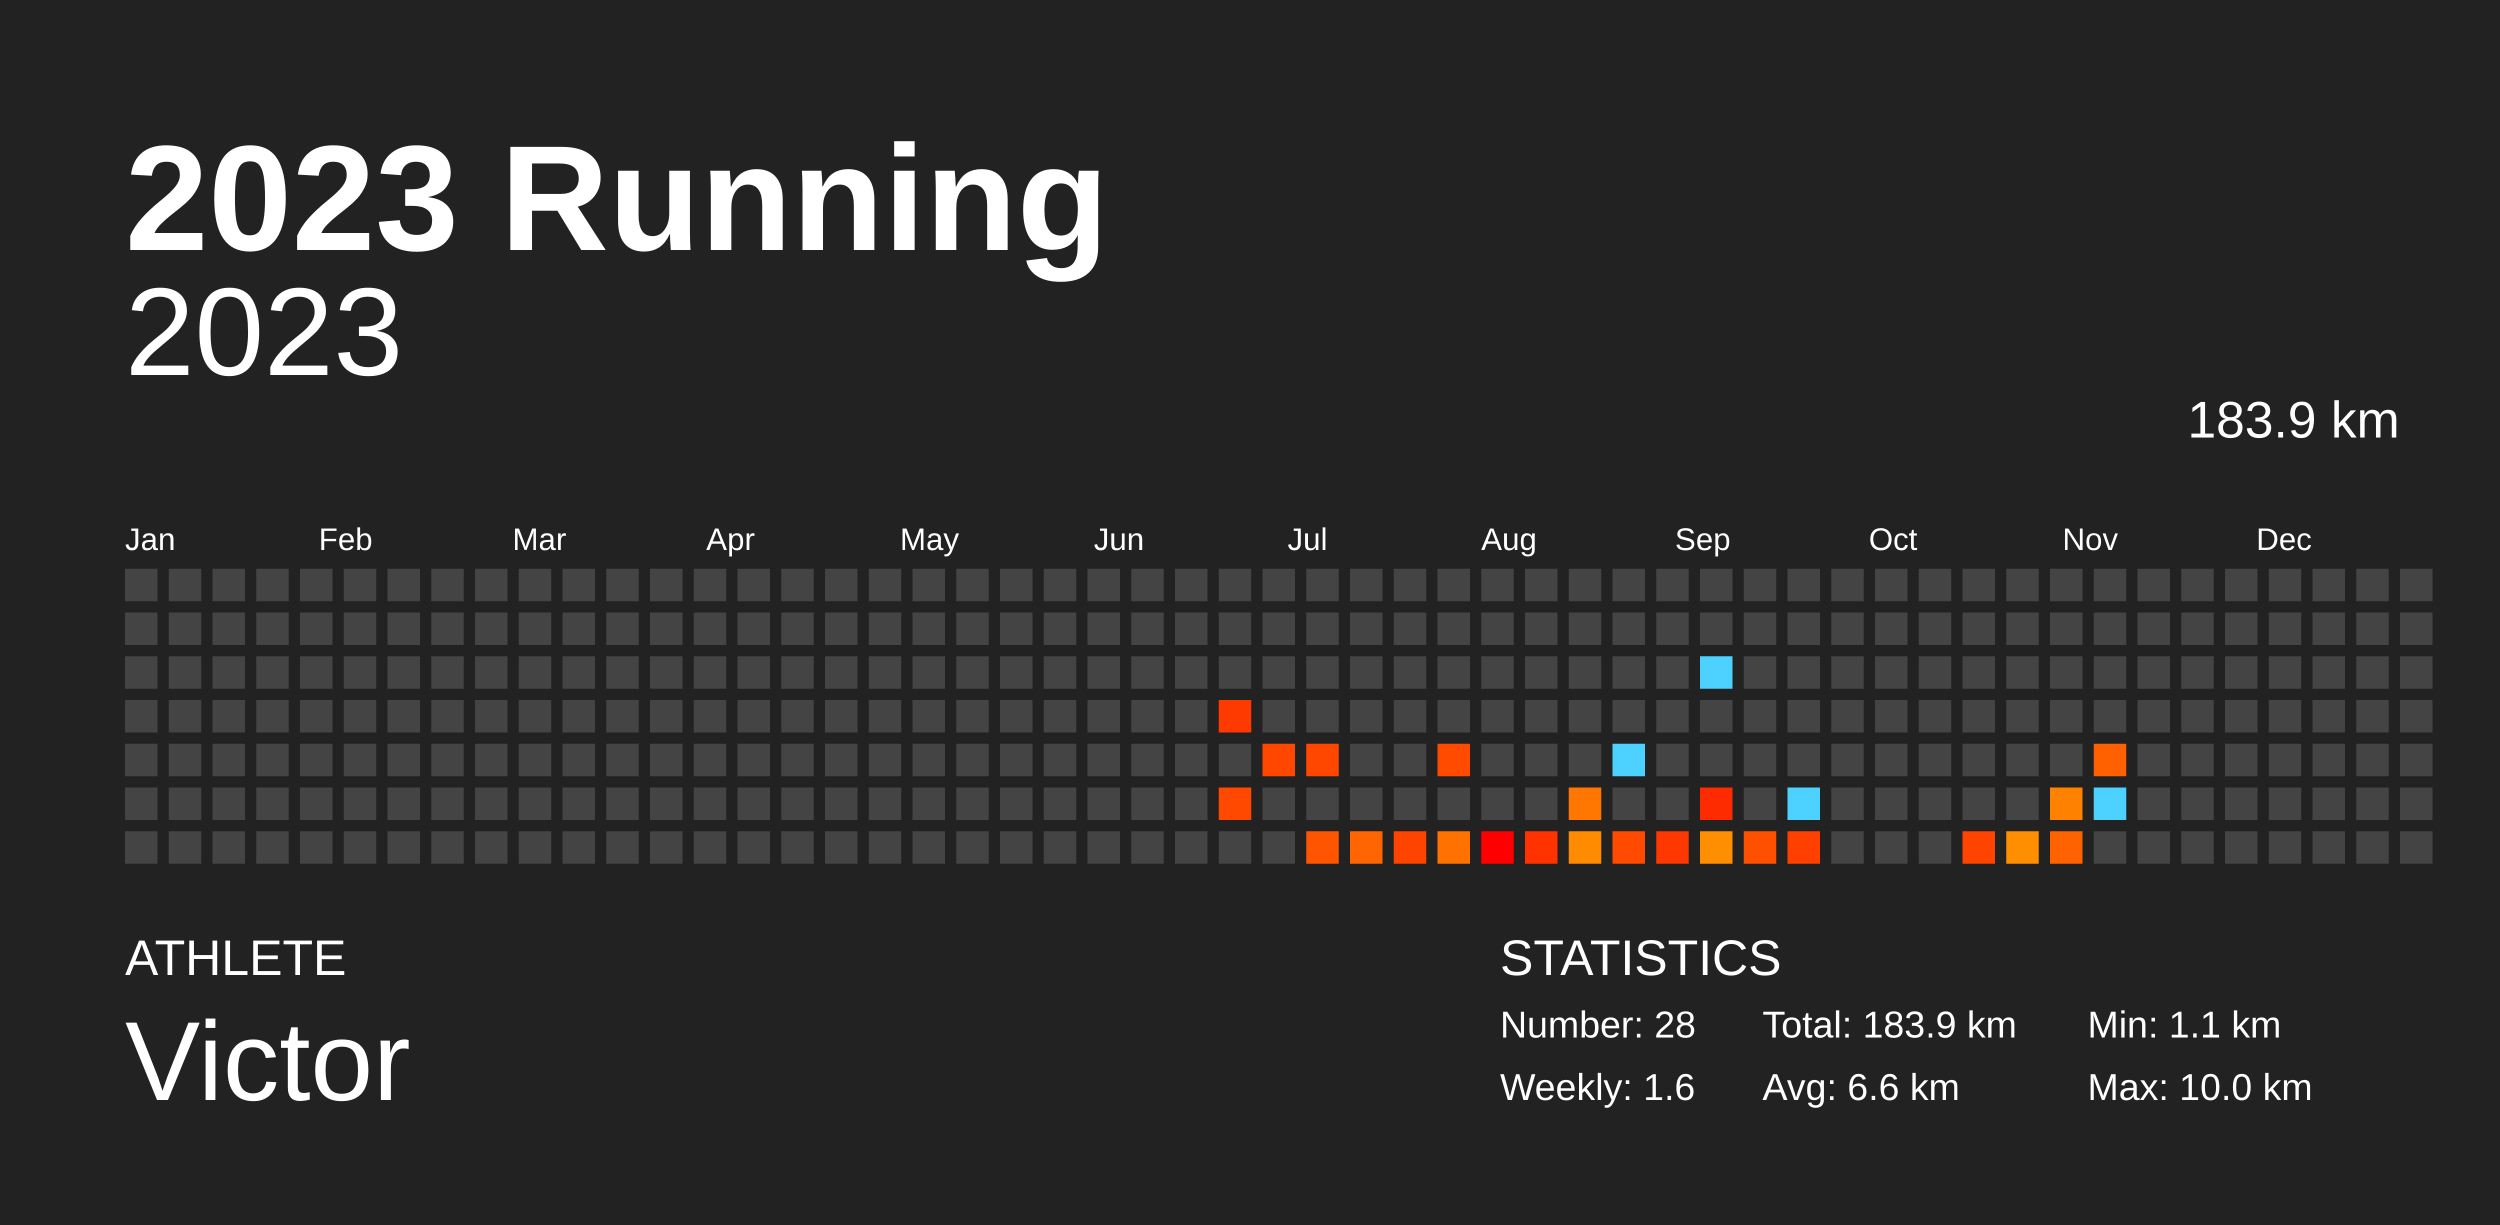
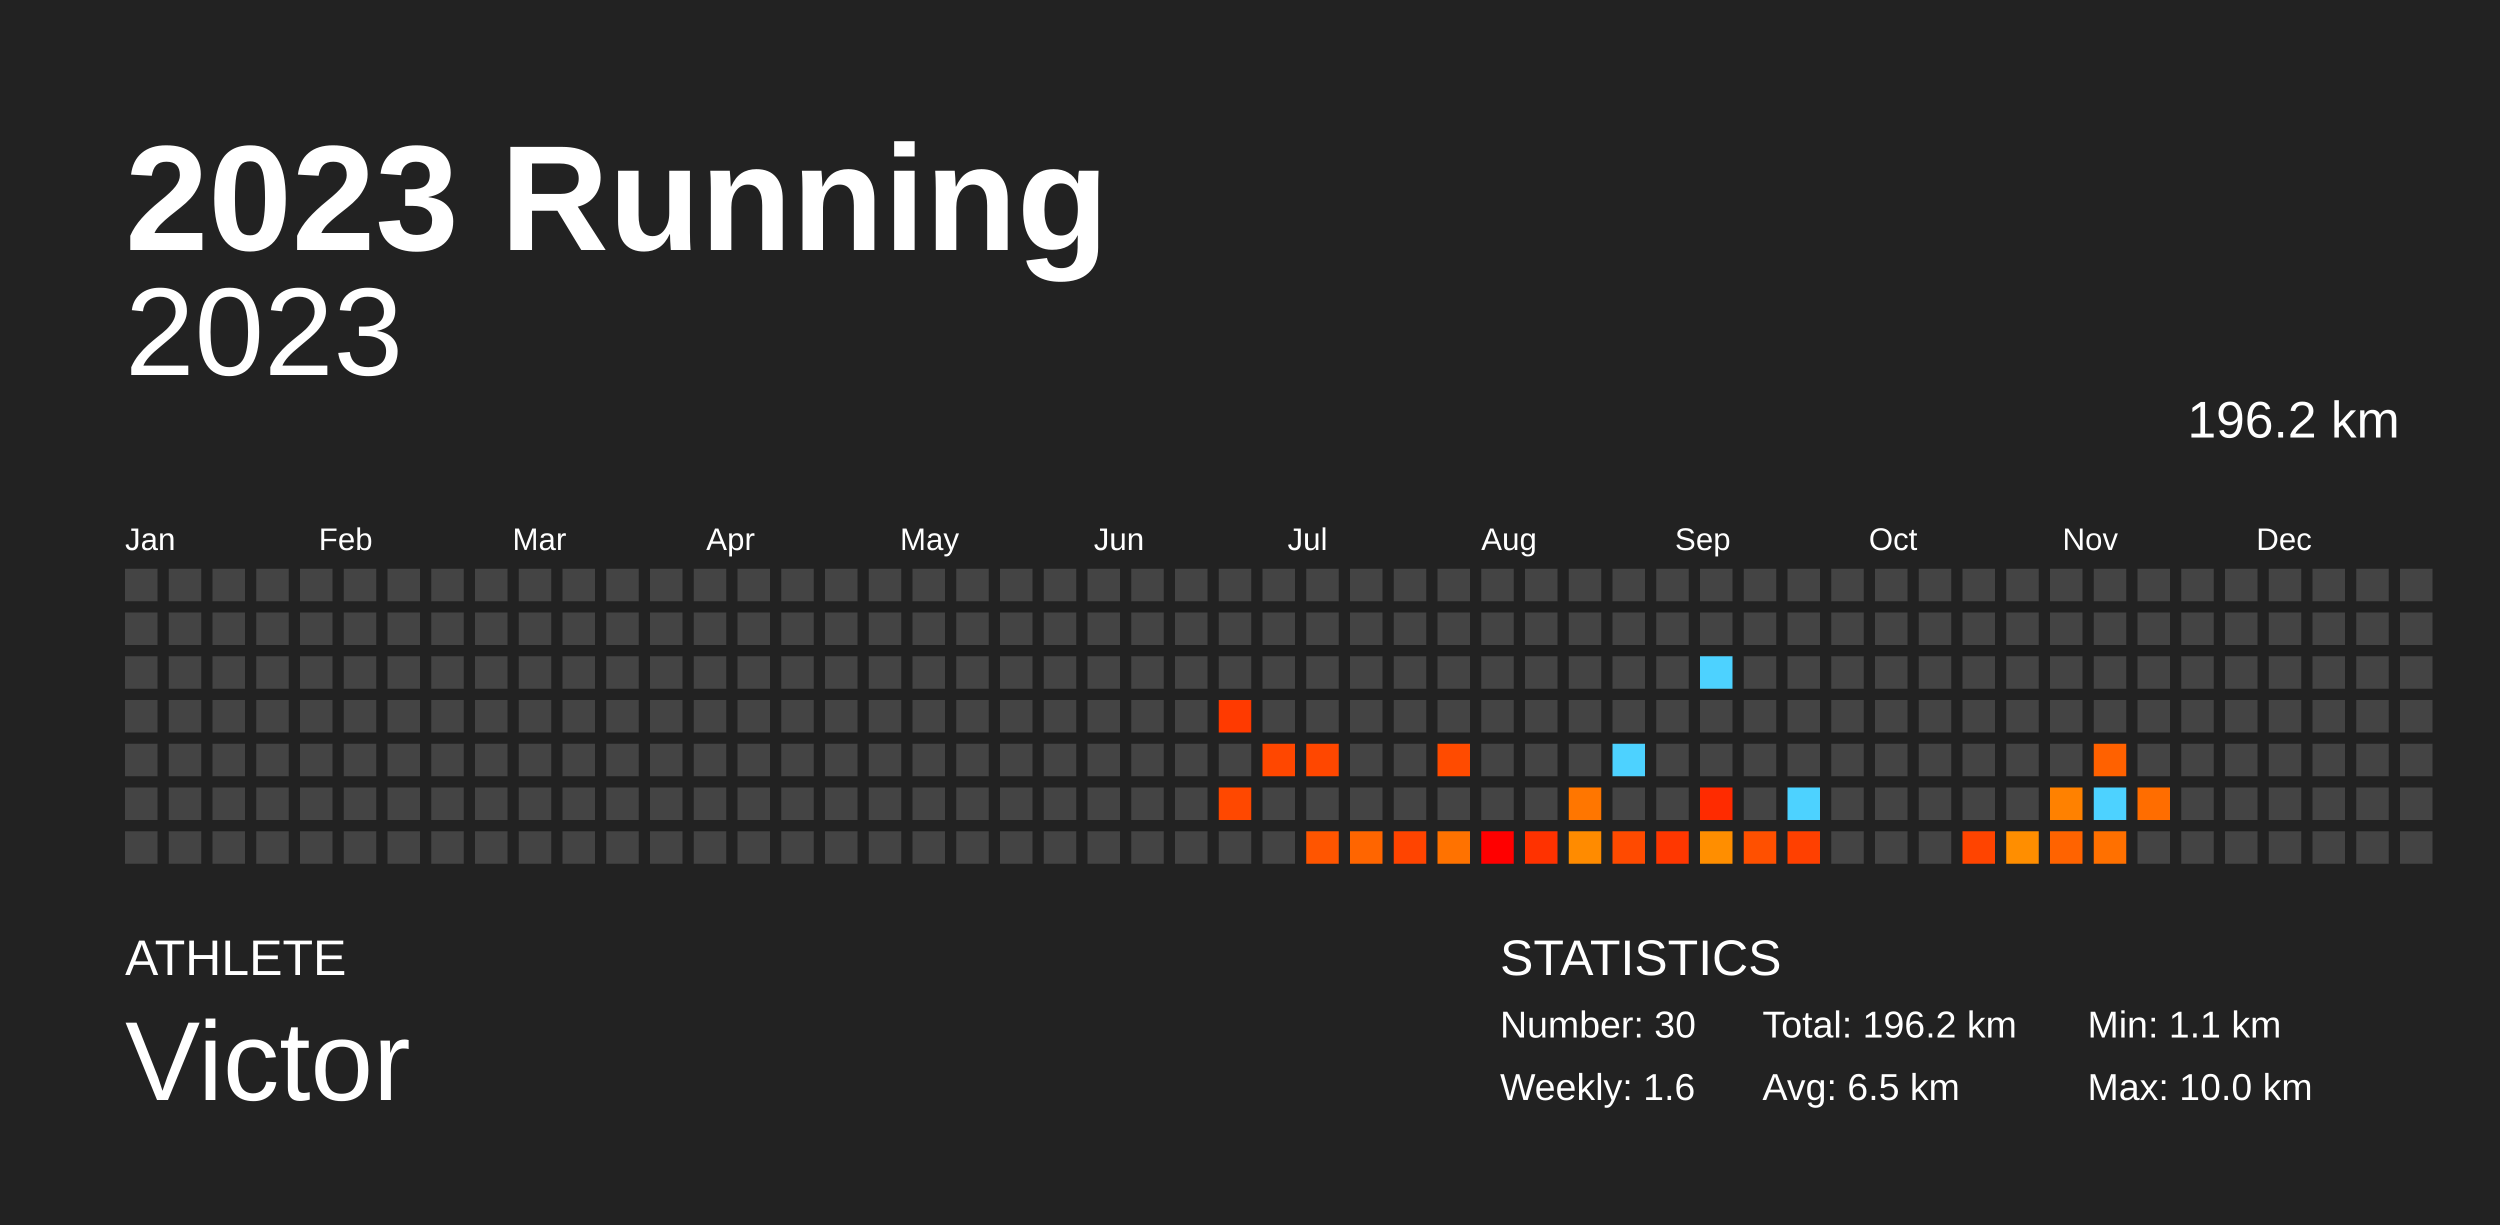
<svg xmlns="http://www.w3.org/2000/svg" baseProfile="full" height="98mm" version="1.1" viewBox="0,0,200,98" width="200mm">
  <defs />
  <rect fill="#222222" height="98" width="200" x="0" y="0" />
  <text fill="#FFFFFF" style="font-size:12px; font-family:Arial; font-weight:bold;" x="10" y="20">2023 Running</text>
  <text fill="#FFFFFF" style="font-size:4px; font-family:Arial" x="10" y="78">ATHLETE</text>
  <text fill="#FFFFFF" style="font-size:9px; font-family:Arial" x="10" y="88">Victor</text>
  <text fill="#FFFFFF" style="font-size:4px; font-family:Arial" x="120" y="78">STATISTICS</text>
-   <text fill="#FFFFFF" style="font-size:3px; font-family:Arial" x="120" y="83">Number: 28</text>
+   <text fill="#FFFFFF" style="font-size:3px; font-family:Arial" x="120" y="83">Number: 30</text>
  <text fill="#FFFFFF" style="font-size:3px; font-family:Arial" x="120" y="88">Weekly: 1.6</text>
-   <text fill="#FFFFFF" style="font-size:3px; font-family:Arial" x="141" y="83">Total: 183.9 km</text>
-   <text fill="#FFFFFF" style="font-size:3px; font-family:Arial" x="141" y="88">Avg: 6.6 km</text>
+   <text fill="#FFFFFF" style="font-size:3px; font-family:Arial" x="141" y="83">Total: 196.2 km</text>
+   <text fill="#FFFFFF" style="font-size:3px; font-family:Arial" x="141" y="88">Avg: 6.5 km</text>
  <text fill="#FFFFFF" style="font-size:3px; font-family:Arial" x="167" y="83">Min: 1.1 km</text>
  <text fill="#FFFFFF" style="font-size:3px; font-family:Arial" x="167" y="88">Max: 10.0 km</text>
  <text alignment-baseline="hanging" fill="#FFFFFF" style="font-size:10.0px; font-family:Arial;" x="10" y="30">2023</text>
-   <text alignment-baseline="hanging" fill="#FFFFFF" style="font-size:4.125px; font-family:Arial;" x="175" y="35">183.9 km</text>
+   <text alignment-baseline="hanging" fill="#FFFFFF" style="font-size:4.125px; font-family:Arial;" x="175" y="35">196.2 km</text>
  <text fill="#FFFFFF" style="font-size:2.5px; font-family:Arial" x="10.0" y="44">Jan</text>
  <text fill="#FFFFFF" style="font-size:2.5px; font-family:Arial" x="25.5" y="44">Feb</text>
  <text fill="#FFFFFF" style="font-size:2.5px; font-family:Arial" x="41.0" y="44">Mar</text>
  <text fill="#FFFFFF" style="font-size:2.5px; font-family:Arial" x="56.5" y="44">Apr</text>
  <text fill="#FFFFFF" style="font-size:2.5px; font-family:Arial" x="72.0" y="44">May</text>
  <text fill="#FFFFFF" style="font-size:2.5px; font-family:Arial" x="87.5" y="44">Jun</text>
  <text fill="#FFFFFF" style="font-size:2.5px; font-family:Arial" x="103.0" y="44">Jul</text>
  <text fill="#FFFFFF" style="font-size:2.5px; font-family:Arial" x="118.5" y="44">Aug</text>
  <text fill="#FFFFFF" style="font-size:2.5px; font-family:Arial" x="134.0" y="44">Sep</text>
  <text fill="#FFFFFF" style="font-size:2.5px; font-family:Arial" x="149.5" y="44">Oct</text>
  <text fill="#FFFFFF" style="font-size:2.5px; font-family:Arial" x="165.0" y="44">Nov</text>
  <text fill="#FFFFFF" style="font-size:2.5px; font-family:Arial" x="180.5" y="44">Dec</text>
  <rect fill="#444444" height="2.6" width="2.6" x="10.0" y="45.5" />
  <rect fill="#444444" height="2.6" width="2.6" x="10.0" y="49.0" />
  <rect fill="#444444" height="2.6" width="2.6" x="10.0" y="52.5" />
  <rect fill="#444444" height="2.6" width="2.6" x="10.0" y="56.0" />
  <rect fill="#444444" height="2.6" width="2.6" x="10.0" y="59.5" />
  <rect fill="#444444" height="2.6" width="2.6" x="10.0" y="63.0" />
  <rect fill="#444444" height="2.6" width="2.6" x="10.0" y="66.5" />
  <rect fill="#444444" height="2.6" width="2.6" x="13.5" y="45.5" />
  <rect fill="#444444" height="2.6" width="2.6" x="13.5" y="49.0" />
  <rect fill="#444444" height="2.6" width="2.6" x="13.5" y="52.5" />
  <rect fill="#444444" height="2.6" width="2.6" x="13.5" y="56.0" />
  <rect fill="#444444" height="2.6" width="2.6" x="13.5" y="59.5" />
  <rect fill="#444444" height="2.6" width="2.6" x="13.5" y="63.0" />
  <rect fill="#444444" height="2.6" width="2.6" x="13.5" y="66.5" />
  <rect fill="#444444" height="2.6" width="2.6" x="17.0" y="45.5" />
  <rect fill="#444444" height="2.6" width="2.6" x="17.0" y="49.0" />
  <rect fill="#444444" height="2.6" width="2.6" x="17.0" y="52.5" />
  <rect fill="#444444" height="2.6" width="2.6" x="17.0" y="56.0" />
  <rect fill="#444444" height="2.6" width="2.6" x="17.0" y="59.5" />
  <rect fill="#444444" height="2.6" width="2.6" x="17.0" y="63.0" />
  <rect fill="#444444" height="2.6" width="2.6" x="17.0" y="66.5" />
  <rect fill="#444444" height="2.6" width="2.6" x="20.5" y="45.5" />
  <rect fill="#444444" height="2.6" width="2.6" x="20.5" y="49.0" />
  <rect fill="#444444" height="2.6" width="2.6" x="20.5" y="52.5" />
  <rect fill="#444444" height="2.6" width="2.6" x="20.5" y="56.0" />
  <rect fill="#444444" height="2.6" width="2.6" x="20.5" y="59.5" />
  <rect fill="#444444" height="2.6" width="2.6" x="20.5" y="63.0" />
  <rect fill="#444444" height="2.6" width="2.6" x="20.5" y="66.5" />
  <rect fill="#444444" height="2.6" width="2.6" x="24.0" y="45.5" />
  <rect fill="#444444" height="2.6" width="2.6" x="24.0" y="49.0" />
  <rect fill="#444444" height="2.6" width="2.6" x="24.0" y="52.5" />
  <rect fill="#444444" height="2.6" width="2.6" x="24.0" y="56.0" />
  <rect fill="#444444" height="2.6" width="2.6" x="24.0" y="59.5" />
  <rect fill="#444444" height="2.6" width="2.6" x="24.0" y="63.0" />
  <rect fill="#444444" height="2.6" width="2.6" x="24.0" y="66.5" />
  <rect fill="#444444" height="2.6" width="2.6" x="27.5" y="45.5" />
  <rect fill="#444444" height="2.6" width="2.6" x="27.5" y="49.0" />
  <rect fill="#444444" height="2.6" width="2.6" x="27.5" y="52.5" />
  <rect fill="#444444" height="2.6" width="2.6" x="27.5" y="56.0" />
  <rect fill="#444444" height="2.6" width="2.6" x="27.5" y="59.5" />
  <rect fill="#444444" height="2.6" width="2.6" x="27.5" y="63.0" />
  <rect fill="#444444" height="2.6" width="2.6" x="27.5" y="66.5" />
  <rect fill="#444444" height="2.6" width="2.6" x="31.0" y="45.5" />
  <rect fill="#444444" height="2.6" width="2.6" x="31.0" y="49.0" />
  <rect fill="#444444" height="2.6" width="2.6" x="31.0" y="52.5" />
  <rect fill="#444444" height="2.6" width="2.6" x="31.0" y="56.0" />
  <rect fill="#444444" height="2.6" width="2.6" x="31.0" y="59.5" />
  <rect fill="#444444" height="2.6" width="2.6" x="31.0" y="63.0" />
  <rect fill="#444444" height="2.6" width="2.6" x="31.0" y="66.5" />
  <rect fill="#444444" height="2.6" width="2.6" x="34.5" y="45.5" />
  <rect fill="#444444" height="2.6" width="2.6" x="34.5" y="49.0" />
  <rect fill="#444444" height="2.6" width="2.6" x="34.5" y="52.5" />
  <rect fill="#444444" height="2.6" width="2.6" x="34.5" y="56.0" />
  <rect fill="#444444" height="2.6" width="2.6" x="34.5" y="59.5" />
  <rect fill="#444444" height="2.6" width="2.6" x="34.5" y="63.0" />
  <rect fill="#444444" height="2.6" width="2.6" x="34.5" y="66.5" />
  <rect fill="#444444" height="2.6" width="2.6" x="38.0" y="45.5" />
  <rect fill="#444444" height="2.6" width="2.6" x="38.0" y="49.0" />
  <rect fill="#444444" height="2.6" width="2.6" x="38.0" y="52.5" />
  <rect fill="#444444" height="2.6" width="2.6" x="38.0" y="56.0" />
  <rect fill="#444444" height="2.6" width="2.6" x="38.0" y="59.5" />
  <rect fill="#444444" height="2.6" width="2.6" x="38.0" y="63.0" />
  <rect fill="#444444" height="2.6" width="2.6" x="38.0" y="66.5" />
  <rect fill="#444444" height="2.6" width="2.6" x="41.5" y="45.5" />
  <rect fill="#444444" height="2.6" width="2.6" x="41.5" y="49.0" />
  <rect fill="#444444" height="2.6" width="2.6" x="41.5" y="52.5" />
  <rect fill="#444444" height="2.6" width="2.6" x="41.5" y="56.0" />
  <rect fill="#444444" height="2.6" width="2.6" x="41.5" y="59.5" />
  <rect fill="#444444" height="2.6" width="2.6" x="41.5" y="63.0" />
  <rect fill="#444444" height="2.6" width="2.6" x="41.5" y="66.5" />
  <rect fill="#444444" height="2.6" width="2.6" x="45.0" y="45.5" />
  <rect fill="#444444" height="2.6" width="2.6" x="45.0" y="49.0" />
  <rect fill="#444444" height="2.6" width="2.6" x="45.0" y="52.5" />
  <rect fill="#444444" height="2.6" width="2.6" x="45.0" y="56.0" />
  <rect fill="#444444" height="2.6" width="2.6" x="45.0" y="59.5" />
  <rect fill="#444444" height="2.6" width="2.6" x="45.0" y="63.0" />
  <rect fill="#444444" height="2.6" width="2.6" x="45.0" y="66.5" />
  <rect fill="#444444" height="2.6" width="2.6" x="48.5" y="45.5" />
  <rect fill="#444444" height="2.6" width="2.6" x="48.5" y="49.0" />
  <rect fill="#444444" height="2.6" width="2.6" x="48.5" y="52.5" />
  <rect fill="#444444" height="2.6" width="2.6" x="48.5" y="56.0" />
  <rect fill="#444444" height="2.6" width="2.6" x="48.5" y="59.5" />
  <rect fill="#444444" height="2.6" width="2.6" x="48.5" y="63.0" />
  <rect fill="#444444" height="2.6" width="2.6" x="48.5" y="66.5" />
  <rect fill="#444444" height="2.6" width="2.6" x="52.0" y="45.5" />
  <rect fill="#444444" height="2.6" width="2.6" x="52.0" y="49.0" />
  <rect fill="#444444" height="2.6" width="2.6" x="52.0" y="52.5" />
  <rect fill="#444444" height="2.6" width="2.6" x="52.0" y="56.0" />
  <rect fill="#444444" height="2.6" width="2.6" x="52.0" y="59.5" />
  <rect fill="#444444" height="2.6" width="2.6" x="52.0" y="63.0" />
  <rect fill="#444444" height="2.6" width="2.6" x="52.0" y="66.5" />
  <rect fill="#444444" height="2.6" width="2.6" x="55.5" y="45.5" />
  <rect fill="#444444" height="2.6" width="2.6" x="55.5" y="49.0" />
  <rect fill="#444444" height="2.6" width="2.6" x="55.5" y="52.5" />
  <rect fill="#444444" height="2.6" width="2.6" x="55.5" y="56.0" />
  <rect fill="#444444" height="2.6" width="2.6" x="55.5" y="59.5" />
  <rect fill="#444444" height="2.6" width="2.6" x="55.5" y="63.0" />
  <rect fill="#444444" height="2.6" width="2.6" x="55.5" y="66.5" />
  <rect fill="#444444" height="2.6" width="2.6" x="59.0" y="45.5" />
  <rect fill="#444444" height="2.6" width="2.6" x="59.0" y="49.0" />
  <rect fill="#444444" height="2.6" width="2.6" x="59.0" y="52.5" />
  <rect fill="#444444" height="2.6" width="2.6" x="59.0" y="56.0" />
  <rect fill="#444444" height="2.6" width="2.6" x="59.0" y="59.5" />
  <rect fill="#444444" height="2.6" width="2.6" x="59.0" y="63.0" />
  <rect fill="#444444" height="2.6" width="2.6" x="59.0" y="66.5" />
  <rect fill="#444444" height="2.6" width="2.6" x="62.5" y="45.5" />
  <rect fill="#444444" height="2.6" width="2.6" x="62.5" y="49.0" />
  <rect fill="#444444" height="2.6" width="2.6" x="62.5" y="52.5" />
  <rect fill="#444444" height="2.6" width="2.6" x="62.5" y="56.0" />
  <rect fill="#444444" height="2.6" width="2.6" x="62.5" y="59.5" />
  <rect fill="#444444" height="2.6" width="2.6" x="62.5" y="63.0" />
  <rect fill="#444444" height="2.6" width="2.6" x="62.5" y="66.5" />
  <rect fill="#444444" height="2.6" width="2.6" x="66.0" y="45.5" />
  <rect fill="#444444" height="2.6" width="2.6" x="66.0" y="49.0" />
  <rect fill="#444444" height="2.6" width="2.6" x="66.0" y="52.5" />
  <rect fill="#444444" height="2.6" width="2.6" x="66.0" y="56.0" />
  <rect fill="#444444" height="2.6" width="2.6" x="66.0" y="59.5" />
  <rect fill="#444444" height="2.6" width="2.6" x="66.0" y="63.0" />
  <rect fill="#444444" height="2.6" width="2.6" x="66.0" y="66.5" />
  <rect fill="#444444" height="2.6" width="2.6" x="69.5" y="45.5" />
  <rect fill="#444444" height="2.6" width="2.6" x="69.5" y="49.0" />
  <rect fill="#444444" height="2.6" width="2.6" x="69.5" y="52.5" />
  <rect fill="#444444" height="2.6" width="2.6" x="69.5" y="56.0" />
  <rect fill="#444444" height="2.6" width="2.6" x="69.5" y="59.5" />
  <rect fill="#444444" height="2.6" width="2.6" x="69.5" y="63.0" />
  <rect fill="#444444" height="2.6" width="2.6" x="69.5" y="66.5" />
  <rect fill="#444444" height="2.6" width="2.6" x="73.0" y="45.5" />
  <rect fill="#444444" height="2.6" width="2.6" x="73.0" y="49.0" />
  <rect fill="#444444" height="2.6" width="2.6" x="73.0" y="52.5" />
  <rect fill="#444444" height="2.6" width="2.6" x="73.0" y="56.0" />
  <rect fill="#444444" height="2.6" width="2.6" x="73.0" y="59.5" />
  <rect fill="#444444" height="2.6" width="2.6" x="73.0" y="63.0" />
  <rect fill="#444444" height="2.6" width="2.6" x="73.0" y="66.5" />
  <rect fill="#444444" height="2.6" width="2.6" x="76.5" y="45.5" />
  <rect fill="#444444" height="2.6" width="2.6" x="76.5" y="49.0" />
  <rect fill="#444444" height="2.6" width="2.6" x="76.5" y="52.5" />
  <rect fill="#444444" height="2.6" width="2.6" x="76.5" y="56.0" />
  <rect fill="#444444" height="2.6" width="2.6" x="76.5" y="59.5" />
  <rect fill="#444444" height="2.6" width="2.6" x="76.5" y="63.0" />
  <rect fill="#444444" height="2.6" width="2.6" x="76.5" y="66.5" />
  <rect fill="#444444" height="2.6" width="2.6" x="80.0" y="45.5" />
  <rect fill="#444444" height="2.6" width="2.6" x="80.0" y="49.0" />
  <rect fill="#444444" height="2.6" width="2.6" x="80.0" y="52.5" />
  <rect fill="#444444" height="2.6" width="2.6" x="80.0" y="56.0" />
  <rect fill="#444444" height="2.6" width="2.6" x="80.0" y="59.5" />
  <rect fill="#444444" height="2.6" width="2.6" x="80.0" y="63.0" />
  <rect fill="#444444" height="2.6" width="2.6" x="80.0" y="66.5" />
  <rect fill="#444444" height="2.6" width="2.6" x="83.5" y="45.5" />
  <rect fill="#444444" height="2.6" width="2.6" x="83.5" y="49.0" />
  <rect fill="#444444" height="2.6" width="2.6" x="83.5" y="52.5" />
  <rect fill="#444444" height="2.6" width="2.6" x="83.5" y="56.0" />
  <rect fill="#444444" height="2.6" width="2.6" x="83.5" y="59.5" />
  <rect fill="#444444" height="2.6" width="2.6" x="83.5" y="63.0" />
  <rect fill="#444444" height="2.6" width="2.6" x="83.5" y="66.5" />
  <rect fill="#444444" height="2.6" width="2.6" x="87.0" y="45.5" />
  <rect fill="#444444" height="2.6" width="2.6" x="87.0" y="49.0" />
  <rect fill="#444444" height="2.6" width="2.6" x="87.0" y="52.5" />
  <rect fill="#444444" height="2.6" width="2.6" x="87.0" y="56.0" />
  <rect fill="#444444" height="2.6" width="2.6" x="87.0" y="59.5" />
  <rect fill="#444444" height="2.6" width="2.6" x="87.0" y="63.0" />
  <rect fill="#444444" height="2.6" width="2.6" x="87.0" y="66.5" />
  <rect fill="#444444" height="2.6" width="2.6" x="90.5" y="45.5" />
  <rect fill="#444444" height="2.6" width="2.6" x="90.5" y="49.0" />
  <rect fill="#444444" height="2.6" width="2.6" x="90.5" y="52.5" />
  <rect fill="#444444" height="2.6" width="2.6" x="90.5" y="56.0" />
  <rect fill="#444444" height="2.6" width="2.6" x="90.5" y="59.5" />
  <rect fill="#444444" height="2.6" width="2.6" x="90.5" y="63.0" />
  <rect fill="#444444" height="2.6" width="2.6" x="90.5" y="66.5" />
  <rect fill="#444444" height="2.6" width="2.6" x="94.0" y="45.5" />
  <rect fill="#444444" height="2.6" width="2.6" x="94.0" y="49.0" />
  <rect fill="#444444" height="2.6" width="2.6" x="94.0" y="52.5" />
  <rect fill="#444444" height="2.6" width="2.6" x="94.0" y="56.0" />
  <rect fill="#444444" height="2.6" width="2.6" x="94.0" y="59.5" />
  <rect fill="#444444" height="2.6" width="2.6" x="94.0" y="63.0" />
  <rect fill="#444444" height="2.6" width="2.6" x="94.0" y="66.5" />
  <rect fill="#444444" height="2.6" width="2.6" x="97.5" y="45.5" />
  <rect fill="#444444" height="2.6" width="2.6" x="97.5" y="49.0" />
  <rect fill="#444444" height="2.6" width="2.6" x="97.5" y="52.5" />
  <rect fill="#ff3a00" height="2.6" width="2.6" x="97.5" y="56.0" />
  <rect fill="#444444" height="2.6" width="2.6" x="97.5" y="59.5" />
  <rect fill="#ff4800" height="2.6" width="2.6" x="97.5" y="63.0" />
  <rect fill="#444444" height="2.6" width="2.6" x="97.5" y="66.5" />
  <rect fill="#444444" height="2.6" width="2.6" x="101.0" y="45.5" />
  <rect fill="#444444" height="2.6" width="2.6" x="101.0" y="49.0" />
  <rect fill="#444444" height="2.6" width="2.6" x="101.0" y="52.5" />
  <rect fill="#444444" height="2.6" width="2.6" x="101.0" y="56.0" />
  <rect fill="#ff4700" height="2.6" width="2.6" x="101.0" y="59.5" />
  <rect fill="#444444" height="2.6" width="2.6" x="101.0" y="63.0" />
  <rect fill="#444444" height="2.6" width="2.6" x="101.0" y="66.5" />
  <rect fill="#444444" height="2.6" width="2.6" x="104.5" y="45.5" />
  <rect fill="#444444" height="2.6" width="2.6" x="104.5" y="49.0" />
  <rect fill="#444444" height="2.6" width="2.6" x="104.5" y="52.5" />
  <rect fill="#444444" height="2.6" width="2.6" x="104.5" y="56.0" />
  <rect fill="#ff4700" height="2.6" width="2.6" x="104.5" y="59.5" />
  <rect fill="#444444" height="2.6" width="2.6" x="104.5" y="63.0" />
  <rect fill="#ff5500" height="2.6" width="2.6" x="104.5" y="66.5" />
  <rect fill="#444444" height="2.6" width="2.6" x="108.0" y="45.5" />
  <rect fill="#444444" height="2.6" width="2.6" x="108.0" y="49.0" />
  <rect fill="#444444" height="2.6" width="2.6" x="108.0" y="52.5" />
  <rect fill="#444444" height="2.6" width="2.6" x="108.0" y="56.0" />
  <rect fill="#444444" height="2.6" width="2.6" x="108.0" y="59.5" />
  <rect fill="#444444" height="2.6" width="2.6" x="108.0" y="63.0" />
  <rect fill="#ff6500" height="2.6" width="2.6" x="108.0" y="66.5" />
  <rect fill="#444444" height="2.6" width="2.6" x="111.5" y="45.5" />
  <rect fill="#444444" height="2.6" width="2.6" x="111.5" y="49.0" />
  <rect fill="#444444" height="2.6" width="2.6" x="111.5" y="52.5" />
  <rect fill="#444444" height="2.6" width="2.6" x="111.5" y="56.0" />
  <rect fill="#444444" height="2.6" width="2.6" x="111.5" y="59.5" />
  <rect fill="#444444" height="2.6" width="2.6" x="111.5" y="63.0" />
  <rect fill="#ff4400" height="2.6" width="2.6" x="111.5" y="66.5" />
  <rect fill="#444444" height="2.6" width="2.6" x="115.0" y="45.5" />
  <rect fill="#444444" height="2.6" width="2.6" x="115.0" y="49.0" />
  <rect fill="#444444" height="2.6" width="2.6" x="115.0" y="52.5" />
  <rect fill="#444444" height="2.6" width="2.6" x="115.0" y="56.0" />
  <rect fill="#ff4b00" height="2.6" width="2.6" x="115.0" y="59.5" />
  <rect fill="#444444" height="2.6" width="2.6" x="115.0" y="63.0" />
  <rect fill="#ff7200" height="2.6" width="2.6" x="115.0" y="66.5" />
  <rect fill="#444444" height="2.6" width="2.6" x="118.5" y="45.5" />
  <rect fill="#444444" height="2.6" width="2.6" x="118.5" y="49.0" />
  <rect fill="#444444" height="2.6" width="2.6" x="118.5" y="52.5" />
  <rect fill="#444444" height="2.6" width="2.6" x="118.5" y="56.0" />
  <rect fill="#444444" height="2.6" width="2.6" x="118.5" y="59.5" />
  <rect fill="#444444" height="2.6" width="2.6" x="118.5" y="63.0" />
  <rect fill="red" height="2.6" width="2.6" x="118.5" y="66.5" />
  <rect fill="#444444" height="2.6" width="2.6" x="122.0" y="45.5" />
  <rect fill="#444444" height="2.6" width="2.6" x="122.0" y="49.0" />
  <rect fill="#444444" height="2.6" width="2.6" x="122.0" y="52.5" />
  <rect fill="#444444" height="2.6" width="2.6" x="122.0" y="56.0" />
  <rect fill="#444444" height="2.6" width="2.6" x="122.0" y="59.5" />
  <rect fill="#444444" height="2.6" width="2.6" x="122.0" y="63.0" />
  <rect fill="#ff3200" height="2.6" width="2.6" x="122.0" y="66.5" />
  <rect fill="#444444" height="2.6" width="2.6" x="125.5" y="45.5" />
  <rect fill="#444444" height="2.6" width="2.6" x="125.5" y="49.0" />
  <rect fill="#444444" height="2.6" width="2.6" x="125.5" y="52.5" />
  <rect fill="#444444" height="2.6" width="2.6" x="125.5" y="56.0" />
  <rect fill="#444444" height="2.6" width="2.6" x="125.5" y="59.5" />
  <rect fill="#ff7600" height="2.6" width="2.6" x="125.5" y="63.0" />
  <rect fill="#ff8b00" height="2.6" width="2.6" x="125.5" y="66.5" />
  <rect fill="#444444" height="2.6" width="2.6" x="129.0" y="45.5" />
  <rect fill="#444444" height="2.6" width="2.6" x="129.0" y="49.0" />
  <rect fill="#444444" height="2.6" width="2.6" x="129.0" y="52.5" />
  <rect fill="#444444" height="2.6" width="2.6" x="129.0" y="56.0" />
  <rect fill="#4dd2ff" height="2.6" width="2.6" x="129.0" y="59.5" />
  <rect fill="#444444" height="2.6" width="2.6" x="129.0" y="63.0" />
  <rect fill="#ff4a00" height="2.6" width="2.6" x="129.0" y="66.5" />
  <rect fill="#444444" height="2.6" width="2.6" x="132.5" y="45.5" />
  <rect fill="#444444" height="2.6" width="2.6" x="132.5" y="49.0" />
  <rect fill="#444444" height="2.6" width="2.6" x="132.5" y="52.5" />
  <rect fill="#444444" height="2.6" width="2.6" x="132.5" y="56.0" />
  <rect fill="#444444" height="2.6" width="2.6" x="132.5" y="59.5" />
  <rect fill="#444444" height="2.6" width="2.6" x="132.5" y="63.0" />
  <rect fill="#ff3700" height="2.6" width="2.6" x="132.5" y="66.5" />
  <rect fill="#444444" height="2.6" width="2.6" x="136.0" y="45.5" />
  <rect fill="#444444" height="2.6" width="2.6" x="136.0" y="49.0" />
  <rect fill="#4dd2ff" height="2.6" width="2.6" x="136.0" y="52.5" />
  <rect fill="#444444" height="2.6" width="2.6" x="136.0" y="56.0" />
  <rect fill="#444444" height="2.6" width="2.6" x="136.0" y="59.5" />
  <rect fill="#ff2b00" height="2.6" width="2.6" x="136.0" y="63.0" />
  <rect fill="#ff8e00" height="2.6" width="2.6" x="136.0" y="66.5" />
  <rect fill="#444444" height="2.6" width="2.6" x="139.5" y="45.5" />
  <rect fill="#444444" height="2.6" width="2.6" x="139.5" y="49.0" />
  <rect fill="#444444" height="2.6" width="2.6" x="139.5" y="52.5" />
  <rect fill="#444444" height="2.6" width="2.6" x="139.5" y="56.0" />
  <rect fill="#444444" height="2.6" width="2.6" x="139.5" y="59.5" />
  <rect fill="#444444" height="2.6" width="2.6" x="139.5" y="63.0" />
  <rect fill="#ff5000" height="2.6" width="2.6" x="139.5" y="66.5" />
  <rect fill="#444444" height="2.6" width="2.6" x="143.0" y="45.5" />
  <rect fill="#444444" height="2.6" width="2.6" x="143.0" y="49.0" />
  <rect fill="#444444" height="2.6" width="2.6" x="143.0" y="52.5" />
  <rect fill="#444444" height="2.6" width="2.6" x="143.0" y="56.0" />
  <rect fill="#444444" height="2.6" width="2.6" x="143.0" y="59.5" />
  <rect fill="#4dd2ff" height="2.6" width="2.6" x="143.0" y="63.0" />
  <rect fill="#ff4000" height="2.6" width="2.6" x="143.0" y="66.5" />
  <rect fill="#444444" height="2.6" width="2.6" x="146.5" y="45.5" />
  <rect fill="#444444" height="2.6" width="2.6" x="146.5" y="49.0" />
  <rect fill="#444444" height="2.6" width="2.6" x="146.5" y="52.5" />
  <rect fill="#444444" height="2.6" width="2.6" x="146.5" y="56.0" />
  <rect fill="#444444" height="2.6" width="2.6" x="146.5" y="59.5" />
  <rect fill="#444444" height="2.6" width="2.6" x="146.5" y="63.0" />
  <rect fill="#444444" height="2.6" width="2.6" x="146.5" y="66.5" />
  <rect fill="#444444" height="2.6" width="2.6" x="150.0" y="45.5" />
  <rect fill="#444444" height="2.6" width="2.6" x="150.0" y="49.0" />
  <rect fill="#444444" height="2.6" width="2.6" x="150.0" y="52.5" />
  <rect fill="#444444" height="2.6" width="2.6" x="150.0" y="56.0" />
  <rect fill="#444444" height="2.6" width="2.6" x="150.0" y="59.5" />
  <rect fill="#444444" height="2.6" width="2.6" x="150.0" y="63.0" />
  <rect fill="#444444" height="2.6" width="2.6" x="150.0" y="66.5" />
  <rect fill="#444444" height="2.6" width="2.6" x="153.5" y="45.5" />
  <rect fill="#444444" height="2.6" width="2.6" x="153.5" y="49.0" />
  <rect fill="#444444" height="2.6" width="2.6" x="153.5" y="52.5" />
  <rect fill="#444444" height="2.6" width="2.6" x="153.5" y="56.0" />
  <rect fill="#444444" height="2.6" width="2.6" x="153.5" y="59.5" />
  <rect fill="#444444" height="2.6" width="2.6" x="153.5" y="63.0" />
  <rect fill="#444444" height="2.6" width="2.6" x="153.5" y="66.5" />
  <rect fill="#444444" height="2.6" width="2.6" x="157.0" y="45.5" />
  <rect fill="#444444" height="2.6" width="2.6" x="157.0" y="49.0" />
  <rect fill="#444444" height="2.6" width="2.6" x="157.0" y="52.5" />
  <rect fill="#444444" height="2.6" width="2.6" x="157.0" y="56.0" />
  <rect fill="#444444" height="2.6" width="2.6" x="157.0" y="59.5" />
  <rect fill="#444444" height="2.6" width="2.6" x="157.0" y="63.0" />
  <rect fill="#ff4400" height="2.6" width="2.6" x="157.0" y="66.5" />
  <rect fill="#444444" height="2.6" width="2.6" x="160.5" y="45.5" />
  <rect fill="#444444" height="2.6" width="2.6" x="160.5" y="49.0" />
  <rect fill="#444444" height="2.6" width="2.6" x="160.5" y="52.5" />
  <rect fill="#444444" height="2.6" width="2.6" x="160.5" y="56.0" />
  <rect fill="#444444" height="2.6" width="2.6" x="160.5" y="59.5" />
  <rect fill="#444444" height="2.6" width="2.6" x="160.5" y="63.0" />
  <rect fill="#ff8e00" height="2.6" width="2.6" x="160.5" y="66.5" />
  <rect fill="#444444" height="2.6" width="2.6" x="164.0" y="45.5" />
  <rect fill="#444444" height="2.6" width="2.6" x="164.0" y="49.0" />
  <rect fill="#444444" height="2.6" width="2.6" x="164.0" y="52.5" />
  <rect fill="#444444" height="2.6" width="2.6" x="164.0" y="56.0" />
  <rect fill="#444444" height="2.6" width="2.6" x="164.0" y="59.5" />
  <rect fill="#ff8100" height="2.6" width="2.6" x="164.0" y="63.0" />
  <rect fill="#ff6300" height="2.6" width="2.6" x="164.0" y="66.5" />
  <rect fill="#444444" height="2.6" width="2.6" x="167.5" y="45.5" />
  <rect fill="#444444" height="2.6" width="2.6" x="167.5" y="49.0" />
  <rect fill="#444444" height="2.6" width="2.6" x="167.5" y="52.5" />
  <rect fill="#444444" height="2.6" width="2.6" x="167.5" y="56.0" />
  <rect fill="#ff6100" height="2.6" width="2.6" x="167.5" y="59.5" />
  <rect fill="#4dd2ff" height="2.6" width="2.6" x="167.5" y="63.0" />
-   <rect fill="#444444" height="2.6" width="2.6" x="167.5" y="66.5" />
+   <rect fill="#ff7000" height="2.6" width="2.6" x="167.5" y="66.5" />
  <rect fill="#444444" height="2.6" width="2.6" x="171.0" y="45.5" />
  <rect fill="#444444" height="2.6" width="2.6" x="171.0" y="49.0" />
  <rect fill="#444444" height="2.6" width="2.6" x="171.0" y="52.5" />
  <rect fill="#444444" height="2.6" width="2.6" x="171.0" y="56.0" />
  <rect fill="#444444" height="2.6" width="2.6" x="171.0" y="59.5" />
-   <rect fill="#444444" height="2.6" width="2.6" x="171.0" y="63.0" />
+   <rect fill="#ff6d00" height="2.6" width="2.6" x="171.0" y="63.0" />
  <rect fill="#444444" height="2.6" width="2.6" x="171.0" y="66.5" />
  <rect fill="#444444" height="2.6" width="2.6" x="174.5" y="45.5" />
  <rect fill="#444444" height="2.6" width="2.6" x="174.5" y="49.0" />
  <rect fill="#444444" height="2.6" width="2.6" x="174.5" y="52.5" />
  <rect fill="#444444" height="2.6" width="2.6" x="174.5" y="56.0" />
  <rect fill="#444444" height="2.6" width="2.6" x="174.5" y="59.5" />
  <rect fill="#444444" height="2.6" width="2.6" x="174.5" y="63.0" />
  <rect fill="#444444" height="2.6" width="2.6" x="174.5" y="66.5" />
  <rect fill="#444444" height="2.6" width="2.6" x="178.0" y="45.5" />
  <rect fill="#444444" height="2.6" width="2.6" x="178.0" y="49.0" />
  <rect fill="#444444" height="2.6" width="2.6" x="178.0" y="52.5" />
  <rect fill="#444444" height="2.6" width="2.6" x="178.0" y="56.0" />
  <rect fill="#444444" height="2.6" width="2.6" x="178.0" y="59.5" />
  <rect fill="#444444" height="2.6" width="2.6" x="178.0" y="63.0" />
  <rect fill="#444444" height="2.6" width="2.6" x="178.0" y="66.5" />
  <rect fill="#444444" height="2.6" width="2.6" x="181.5" y="45.5" />
  <rect fill="#444444" height="2.6" width="2.6" x="181.5" y="49.0" />
  <rect fill="#444444" height="2.6" width="2.6" x="181.5" y="52.5" />
  <rect fill="#444444" height="2.6" width="2.6" x="181.5" y="56.0" />
  <rect fill="#444444" height="2.6" width="2.6" x="181.5" y="59.5" />
  <rect fill="#444444" height="2.6" width="2.6" x="181.5" y="63.0" />
  <rect fill="#444444" height="2.6" width="2.6" x="181.5" y="66.5" />
  <rect fill="#444444" height="2.6" width="2.6" x="185.0" y="45.5" />
  <rect fill="#444444" height="2.6" width="2.6" x="185.0" y="49.0" />
  <rect fill="#444444" height="2.6" width="2.6" x="185.0" y="52.5" />
  <rect fill="#444444" height="2.6" width="2.6" x="185.0" y="56.0" />
  <rect fill="#444444" height="2.6" width="2.6" x="185.0" y="59.5" />
  <rect fill="#444444" height="2.6" width="2.6" x="185.0" y="63.0" />
  <rect fill="#444444" height="2.6" width="2.6" x="185.0" y="66.5" />
  <rect fill="#444444" height="2.6" width="2.6" x="188.5" y="45.5" />
  <rect fill="#444444" height="2.6" width="2.6" x="188.5" y="49.0" />
  <rect fill="#444444" height="2.6" width="2.6" x="188.5" y="52.5" />
  <rect fill="#444444" height="2.6" width="2.6" x="188.5" y="56.0" />
  <rect fill="#444444" height="2.6" width="2.6" x="188.5" y="59.5" />
  <rect fill="#444444" height="2.6" width="2.6" x="188.5" y="63.0" />
  <rect fill="#444444" height="2.6" width="2.6" x="188.5" y="66.5" />
  <rect fill="#444444" height="2.6" width="2.6" x="192.0" y="45.5" />
  <rect fill="#444444" height="2.6" width="2.6" x="192.0" y="49.0" />
  <rect fill="#444444" height="2.6" width="2.6" x="192.0" y="52.5" />
  <rect fill="#444444" height="2.6" width="2.6" x="192.0" y="56.0" />
  <rect fill="#444444" height="2.6" width="2.6" x="192.0" y="59.5" />
  <rect fill="#444444" height="2.6" width="2.6" x="192.0" y="63.0" />
  <rect fill="#444444" height="2.6" width="2.6" x="192.0" y="66.5" />
</svg>
